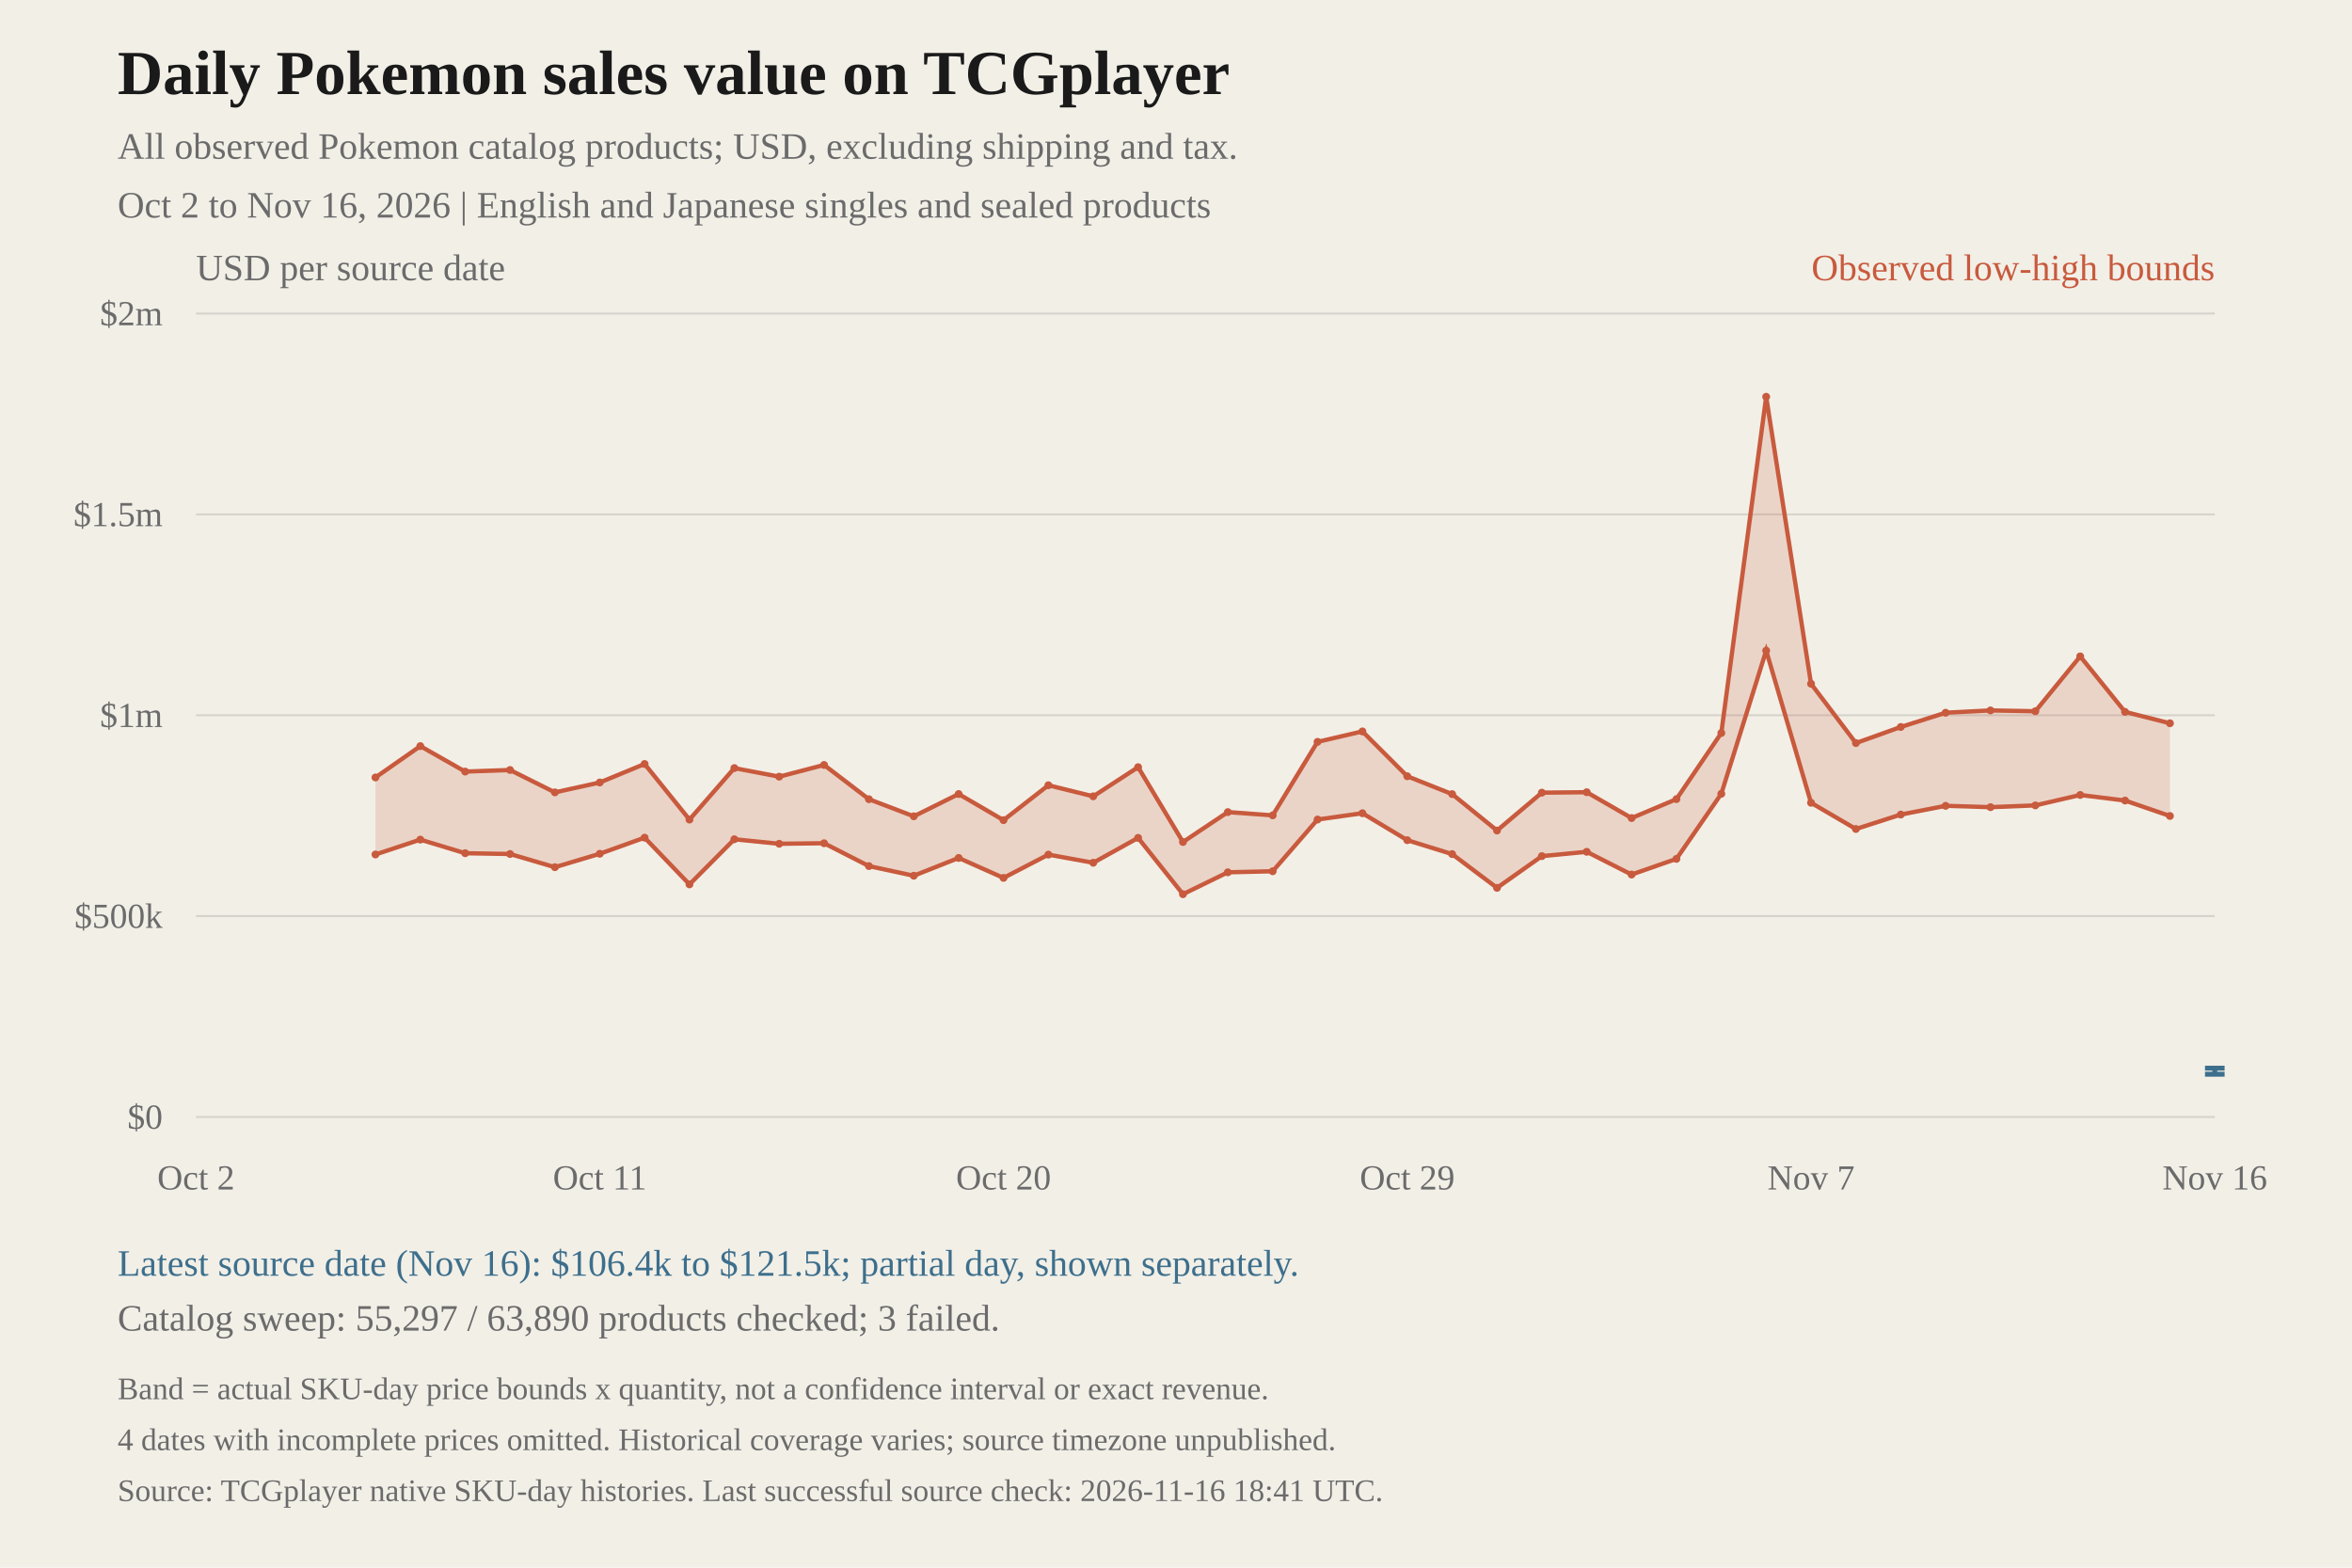
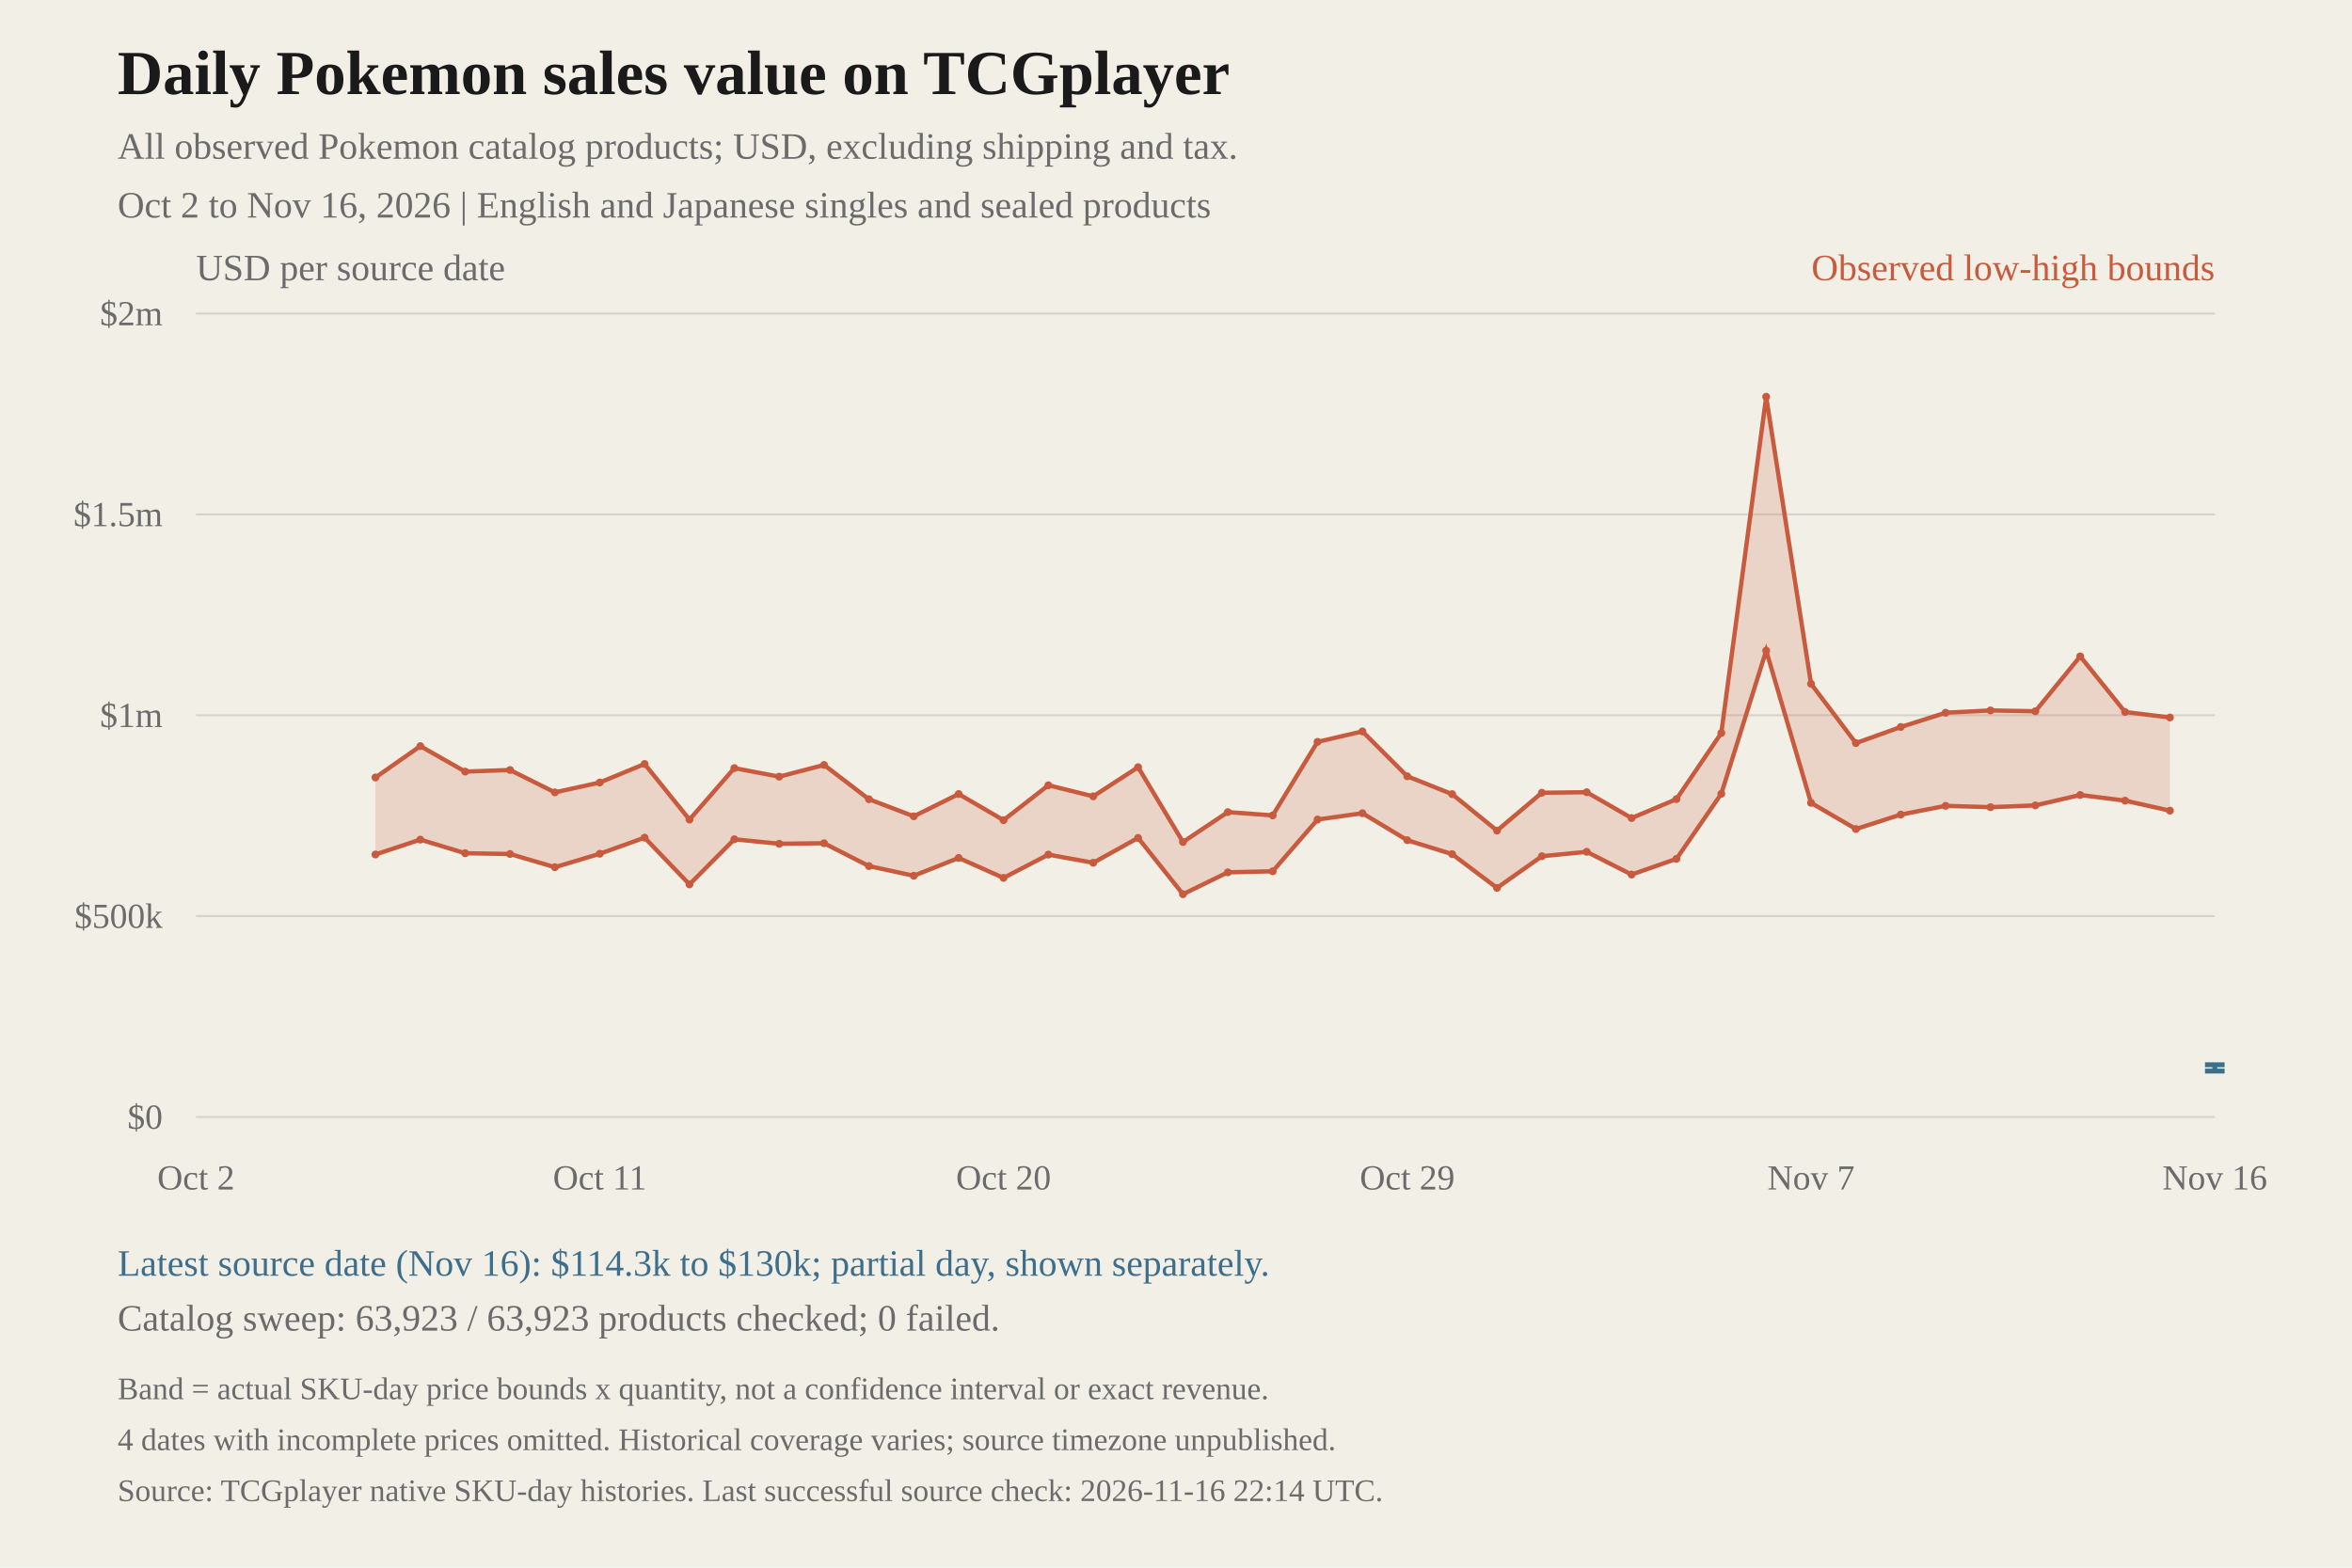
<svg xmlns="http://www.w3.org/2000/svg" width="1200" height="800" viewBox="0 0 1200 800" role="img" aria-labelledby="title description">
  <style>text{font-family:Georgia,"Liberation Serif","Times New Roman",serif;fill:#1A1A1A;font-size:19px}.title{font-size:32px;font-weight:600}.muted,.axis{fill:#6B6B6B}.axis{font-size:18px}.note{font-size:16px;fill:#6B6B6B}.grid{stroke:#D6D3CC;stroke-width:1}</style>
  <rect data-role="background" width="1200" height="800" fill="#F2EFE7" />
  <text x="60" y="48" class="title">Daily Pokemon sales value on TCGplayer</text>
  <text x="60" y="81" class="muted">All observed Pokemon catalog products; USD, excluding shipping and tax.</text>
  <text x="60" y="111" class="muted">Oct 2 to Nov 16, 2026 | English and Japanese singles and sealed products</text>
  <text x="100" y="143" class="muted">USD per source date</text>
  <text x="1130" y="143" text-anchor="end" style="fill:#C85A3D">Observed low-high bounds</text>
  <path d="M100,570H1130" class="grid" />
  <text x="83" y="576" class="axis" text-anchor="end">$0</text>
  <path d="M100,467.5H1130" class="grid" />
  <text x="83" y="473.5" class="axis" text-anchor="end">$500k</text>
  <path d="M100,365H1130" class="grid" />
  <text x="83" y="371" class="axis" text-anchor="end">$1m</text>
  <path d="M100,262.5H1130" class="grid" />
  <text x="83" y="268.5" class="axis" text-anchor="end">$1.5m</text>
  <path d="M100,160H1130" class="grid" />
  <text x="83" y="166" class="axis" text-anchor="end">$2m</text>
-   <polygon data-series="historical" points="191.556,396.744 214.444,380.745 237.333,393.742 260.222,392.934 283.111,404.354 306,399.317 328.889,389.861 351.778,418.25 374.667,391.961 397.556,396.338 420.444,390.359 443.333,407.849 466.222,416.566 489.111,405.196 512,418.531 534.889,400.715 557.778,406.371 580.667,391.494 603.556,429.682 626.444,414.418 649.333,416.087 672.222,378.572 695.111,373.24 718,396.129 740.889,405.239 763.778,423.829 786.667,404.498 809.556,404.273 832.444,417.461 855.333,407.797 878.222,374.057 901.111,202.471 924,348.921 946.889,379.197 969.778,370.981 992.667,363.711 1015.556,362.532 1038.444,362.947 1061.333,334.948 1084.222,363.282 1107.111,369.091 1107.111,416.403 1084.222,408.523 1061.333,405.678 1038.444,410.997 1015.556,411.905 992.667,411.221 969.778,415.68 946.889,423.045 924,409.663 901.111,332.027 878.222,405.067 855.333,438.283 832.444,446.289 809.556,434.677 786.667,436.893 763.778,453.078 740.889,435.853 718,428.753 695.111,414.989 672.222,418.215 649.333,444.605 626.444,445.144 603.556,456.316 580.667,427.574 557.778,440.269 534.889,436.114 512,447.996 489.111,437.808 466.222,446.89 443.333,441.968 420.444,430.31 397.556,430.576 374.667,428.283 351.778,451.308 328.889,427.463 306,435.683 283.111,442.538 260.222,435.799 237.333,435.406 214.444,428.459 191.556,436.048" fill="#C85A3D" fill-opacity="0.18" />
-   <polyline data-series="historical" points="191.556,436.048 214.444,428.459 237.333,435.406 260.222,435.799 283.111,442.538 306,435.683 328.889,427.463 351.778,451.308 374.667,428.283 397.556,430.576 420.444,430.31 443.333,441.968 466.222,446.89 489.111,437.808 512,447.996 534.889,436.114 557.778,440.269 580.667,427.574 603.556,456.316 626.444,445.144 649.333,444.605 672.222,418.215 695.111,414.989 718,428.753 740.889,435.853 763.778,453.078 786.667,436.893 809.556,434.677 832.444,446.289 855.333,438.283 878.222,405.067 901.111,332.027 924,409.663 946.889,423.045 969.778,415.68 992.667,411.221 1015.556,411.905 1038.444,410.997 1061.333,405.678 1084.222,408.523 1107.111,416.403" fill="none" stroke="#C85A3D" stroke-width="2.2" />
+   <polygon data-series="historical" points="191.556,396.744 214.444,380.745 237.333,393.742 260.222,392.934 283.111,404.354 306,399.317 328.889,389.861 351.778,418.25 374.667,391.961 397.556,396.338 420.444,390.359 443.333,407.849 466.222,416.566 489.111,405.196 512,418.533 534.889,400.715 557.778,406.373 580.667,391.504 603.556,429.682 626.444,414.421 649.333,416.104 672.222,378.572 695.111,373.24 718,396.133 740.889,405.253 763.778,423.852 786.667,404.542 809.556,404.273 832.444,417.461 855.333,407.798 878.222,374.059 901.111,202.474 924,348.954 946.889,379.207 969.778,370.987 992.667,363.711 1015.556,362.542 1038.444,362.954 1061.333,334.948 1084.222,363.332 1107.111,366.138 1107.111,413.691 1084.222,408.568 1061.333,405.678 1038.444,410.998 1015.556,411.911 992.667,411.221 969.778,415.685 946.889,423.054 924,409.695 901.111,332.03 878.222,405.067 855.333,438.283 832.444,446.29 809.556,434.677 786.667,436.936 763.778,453.101 740.889,435.863 718,428.756 695.111,414.989 672.222,418.215 649.333,444.619 626.444,445.147 603.556,456.316 580.667,427.581 557.778,440.27 534.889,436.114 512,447.997 489.111,437.808 466.222,446.89 443.333,441.968 420.444,430.31 397.556,430.576 374.667,428.283 351.778,451.308 328.889,427.463 306,435.683 283.111,442.538 260.222,435.799 237.333,435.406 214.444,428.459 191.556,436.048" fill="#C85A3D" fill-opacity="0.18" />
+   <polyline data-series="historical" points="191.556,436.048 214.444,428.459 237.333,435.406 260.222,435.799 283.111,442.538 306,435.683 328.889,427.463 351.778,451.308 374.667,428.283 397.556,430.576 420.444,430.31 443.333,441.968 466.222,446.89 489.111,437.808 512,447.997 534.889,436.114 557.778,440.27 580.667,427.581 603.556,456.316 626.444,445.147 649.333,444.619 672.222,418.215 695.111,414.989 718,428.756 740.889,435.863 763.778,453.101 786.667,436.936 809.556,434.677 832.444,446.29 855.333,438.283 878.222,405.067 901.111,332.03 924,409.695 946.889,423.054 969.778,415.685 992.667,411.221 1015.556,411.911 1038.444,410.998 1061.333,405.678 1084.222,408.568 1107.111,413.691" fill="none" stroke="#C85A3D" stroke-width="2.2" />
  <circle cx="191.556" cy="436.048" r="2" fill="#C85A3D" />
  <circle cx="214.444" cy="428.459" r="2" fill="#C85A3D" />
  <circle cx="237.333" cy="435.406" r="2" fill="#C85A3D" />
  <circle cx="260.222" cy="435.799" r="2" fill="#C85A3D" />
  <circle cx="283.111" cy="442.538" r="2" fill="#C85A3D" />
  <circle cx="306" cy="435.683" r="2" fill="#C85A3D" />
  <circle cx="328.889" cy="427.463" r="2" fill="#C85A3D" />
  <circle cx="351.778" cy="451.308" r="2" fill="#C85A3D" />
  <circle cx="374.667" cy="428.283" r="2" fill="#C85A3D" />
  <circle cx="397.556" cy="430.576" r="2" fill="#C85A3D" />
  <circle cx="420.444" cy="430.31" r="2" fill="#C85A3D" />
  <circle cx="443.333" cy="441.968" r="2" fill="#C85A3D" />
  <circle cx="466.222" cy="446.89" r="2" fill="#C85A3D" />
  <circle cx="489.111" cy="437.808" r="2" fill="#C85A3D" />
-   <circle cx="512" cy="447.996" r="2" fill="#C85A3D" />
+   <circle cx="512" cy="447.997" r="2" fill="#C85A3D" />
  <circle cx="534.889" cy="436.114" r="2" fill="#C85A3D" />
-   <circle cx="557.778" cy="440.269" r="2" fill="#C85A3D" />
-   <circle cx="580.667" cy="427.574" r="2" fill="#C85A3D" />
+   <circle cx="557.778" cy="440.27" r="2" fill="#C85A3D" />
+   <circle cx="580.667" cy="427.581" r="2" fill="#C85A3D" />
  <circle cx="603.556" cy="456.316" r="2" fill="#C85A3D" />
-   <circle cx="626.444" cy="445.144" r="2" fill="#C85A3D" />
-   <circle cx="649.333" cy="444.605" r="2" fill="#C85A3D" />
+   <circle cx="626.444" cy="445.147" r="2" fill="#C85A3D" />
+   <circle cx="649.333" cy="444.619" r="2" fill="#C85A3D" />
  <circle cx="672.222" cy="418.215" r="2" fill="#C85A3D" />
  <circle cx="695.111" cy="414.989" r="2" fill="#C85A3D" />
-   <circle cx="718" cy="428.753" r="2" fill="#C85A3D" />
-   <circle cx="740.889" cy="435.853" r="2" fill="#C85A3D" />
-   <circle cx="763.778" cy="453.078" r="2" fill="#C85A3D" />
-   <circle cx="786.667" cy="436.893" r="2" fill="#C85A3D" />
+   <circle cx="718" cy="428.756" r="2" fill="#C85A3D" />
+   <circle cx="740.889" cy="435.863" r="2" fill="#C85A3D" />
+   <circle cx="763.778" cy="453.101" r="2" fill="#C85A3D" />
+   <circle cx="786.667" cy="436.936" r="2" fill="#C85A3D" />
  <circle cx="809.556" cy="434.677" r="2" fill="#C85A3D" />
-   <circle cx="832.444" cy="446.289" r="2" fill="#C85A3D" />
+   <circle cx="832.444" cy="446.29" r="2" fill="#C85A3D" />
  <circle cx="855.333" cy="438.283" r="2" fill="#C85A3D" />
  <circle cx="878.222" cy="405.067" r="2" fill="#C85A3D" />
-   <circle cx="901.111" cy="332.027" r="2" fill="#C85A3D" />
-   <circle cx="924" cy="409.663" r="2" fill="#C85A3D" />
-   <circle cx="946.889" cy="423.045" r="2" fill="#C85A3D" />
-   <circle cx="969.778" cy="415.68" r="2" fill="#C85A3D" />
+   <circle cx="901.111" cy="332.03" r="2" fill="#C85A3D" />
+   <circle cx="924" cy="409.695" r="2" fill="#C85A3D" />
+   <circle cx="946.889" cy="423.054" r="2" fill="#C85A3D" />
+   <circle cx="969.778" cy="415.685" r="2" fill="#C85A3D" />
  <circle cx="992.667" cy="411.221" r="2" fill="#C85A3D" />
-   <circle cx="1015.556" cy="411.905" r="2" fill="#C85A3D" />
-   <circle cx="1038.444" cy="410.997" r="2" fill="#C85A3D" />
+   <circle cx="1015.556" cy="411.911" r="2" fill="#C85A3D" />
+   <circle cx="1038.444" cy="410.998" r="2" fill="#C85A3D" />
  <circle cx="1061.333" cy="405.678" r="2" fill="#C85A3D" />
-   <circle cx="1084.222" cy="408.523" r="2" fill="#C85A3D" />
-   <circle cx="1107.111" cy="416.403" r="2" fill="#C85A3D" />
-   <polyline data-series="historical" points="191.556,396.744 214.444,380.745 237.333,393.742 260.222,392.934 283.111,404.354 306,399.317 328.889,389.861 351.778,418.25 374.667,391.961 397.556,396.338 420.444,390.359 443.333,407.849 466.222,416.566 489.111,405.196 512,418.531 534.889,400.715 557.778,406.371 580.667,391.494 603.556,429.682 626.444,414.418 649.333,416.087 672.222,378.572 695.111,373.24 718,396.129 740.889,405.239 763.778,423.829 786.667,404.498 809.556,404.273 832.444,417.461 855.333,407.797 878.222,374.057 901.111,202.471 924,348.921 946.889,379.197 969.778,370.981 992.667,363.711 1015.556,362.532 1038.444,362.947 1061.333,334.948 1084.222,363.282 1107.111,369.091" fill="none" stroke="#C85A3D" stroke-width="2.2" />
+   <circle cx="1084.222" cy="408.568" r="2" fill="#C85A3D" />
+   <circle cx="1107.111" cy="413.691" r="2" fill="#C85A3D" />
+   <polyline data-series="historical" points="191.556,396.744 214.444,380.745 237.333,393.742 260.222,392.934 283.111,404.354 306,399.317 328.889,389.861 351.778,418.25 374.667,391.961 397.556,396.338 420.444,390.359 443.333,407.849 466.222,416.566 489.111,405.196 512,418.533 534.889,400.715 557.778,406.373 580.667,391.504 603.556,429.682 626.444,414.421 649.333,416.104 672.222,378.572 695.111,373.24 718,396.133 740.889,405.253 763.778,423.852 786.667,404.542 809.556,404.273 832.444,417.461 855.333,407.798 878.222,374.059 901.111,202.474 924,348.954 946.889,379.207 969.778,370.987 992.667,363.711 1015.556,362.542 1038.444,362.954 1061.333,334.948 1084.222,363.332 1107.111,366.138" fill="none" stroke="#C85A3D" stroke-width="2.2" />
  <circle cx="191.556" cy="396.744" r="2" fill="#C85A3D" />
  <circle cx="214.444" cy="380.745" r="2" fill="#C85A3D" />
  <circle cx="237.333" cy="393.742" r="2" fill="#C85A3D" />
  <circle cx="260.222" cy="392.934" r="2" fill="#C85A3D" />
  <circle cx="283.111" cy="404.354" r="2" fill="#C85A3D" />
  <circle cx="306" cy="399.317" r="2" fill="#C85A3D" />
  <circle cx="328.889" cy="389.861" r="2" fill="#C85A3D" />
  <circle cx="351.778" cy="418.25" r="2" fill="#C85A3D" />
  <circle cx="374.667" cy="391.961" r="2" fill="#C85A3D" />
  <circle cx="397.556" cy="396.338" r="2" fill="#C85A3D" />
  <circle cx="420.444" cy="390.359" r="2" fill="#C85A3D" />
  <circle cx="443.333" cy="407.849" r="2" fill="#C85A3D" />
  <circle cx="466.222" cy="416.566" r="2" fill="#C85A3D" />
  <circle cx="489.111" cy="405.196" r="2" fill="#C85A3D" />
-   <circle cx="512" cy="418.531" r="2" fill="#C85A3D" />
+   <circle cx="512" cy="418.533" r="2" fill="#C85A3D" />
  <circle cx="534.889" cy="400.715" r="2" fill="#C85A3D" />
-   <circle cx="557.778" cy="406.371" r="2" fill="#C85A3D" />
-   <circle cx="580.667" cy="391.494" r="2" fill="#C85A3D" />
+   <circle cx="557.778" cy="406.373" r="2" fill="#C85A3D" />
+   <circle cx="580.667" cy="391.504" r="2" fill="#C85A3D" />
  <circle cx="603.556" cy="429.682" r="2" fill="#C85A3D" />
-   <circle cx="626.444" cy="414.418" r="2" fill="#C85A3D" />
-   <circle cx="649.333" cy="416.087" r="2" fill="#C85A3D" />
+   <circle cx="626.444" cy="414.421" r="2" fill="#C85A3D" />
+   <circle cx="649.333" cy="416.104" r="2" fill="#C85A3D" />
  <circle cx="672.222" cy="378.572" r="2" fill="#C85A3D" />
  <circle cx="695.111" cy="373.24" r="2" fill="#C85A3D" />
-   <circle cx="718" cy="396.129" r="2" fill="#C85A3D" />
-   <circle cx="740.889" cy="405.239" r="2" fill="#C85A3D" />
-   <circle cx="763.778" cy="423.829" r="2" fill="#C85A3D" />
-   <circle cx="786.667" cy="404.498" r="2" fill="#C85A3D" />
+   <circle cx="718" cy="396.133" r="2" fill="#C85A3D" />
+   <circle cx="740.889" cy="405.253" r="2" fill="#C85A3D" />
+   <circle cx="763.778" cy="423.852" r="2" fill="#C85A3D" />
+   <circle cx="786.667" cy="404.542" r="2" fill="#C85A3D" />
  <circle cx="809.556" cy="404.273" r="2" fill="#C85A3D" />
  <circle cx="832.444" cy="417.461" r="2" fill="#C85A3D" />
-   <circle cx="855.333" cy="407.797" r="2" fill="#C85A3D" />
-   <circle cx="878.222" cy="374.057" r="2" fill="#C85A3D" />
-   <circle cx="901.111" cy="202.471" r="2" fill="#C85A3D" />
-   <circle cx="924" cy="348.921" r="2" fill="#C85A3D" />
-   <circle cx="946.889" cy="379.197" r="2" fill="#C85A3D" />
-   <circle cx="969.778" cy="370.981" r="2" fill="#C85A3D" />
+   <circle cx="855.333" cy="407.798" r="2" fill="#C85A3D" />
+   <circle cx="878.222" cy="374.059" r="2" fill="#C85A3D" />
+   <circle cx="901.111" cy="202.474" r="2" fill="#C85A3D" />
+   <circle cx="924" cy="348.954" r="2" fill="#C85A3D" />
+   <circle cx="946.889" cy="379.207" r="2" fill="#C85A3D" />
+   <circle cx="969.778" cy="370.987" r="2" fill="#C85A3D" />
  <circle cx="992.667" cy="363.711" r="2" fill="#C85A3D" />
-   <circle cx="1015.556" cy="362.532" r="2" fill="#C85A3D" />
-   <circle cx="1038.444" cy="362.947" r="2" fill="#C85A3D" />
+   <circle cx="1015.556" cy="362.542" r="2" fill="#C85A3D" />
+   <circle cx="1038.444" cy="362.954" r="2" fill="#C85A3D" />
  <circle cx="1061.333" cy="334.948" r="2" fill="#C85A3D" />
-   <circle cx="1084.222" cy="363.282" r="2" fill="#C85A3D" />
-   <circle cx="1107.111" cy="369.091" r="2" fill="#C85A3D" />
-   <path data-series="partial-day" d="M1130,548.189V545.097M1125,548.189h10M1125,545.097h10" fill="none" stroke="#3D6F8C" stroke-width="2.5" />
+   <circle cx="1084.222" cy="363.332" r="2" fill="#C85A3D" />
+   <circle cx="1107.111" cy="366.138" r="2" fill="#C85A3D" />
+   <path data-series="partial-day" d="M1130,546.574V543.355M1125,546.574h10M1125,543.355h10" fill="none" stroke="#3D6F8C" stroke-width="2.5" />
  <text x="100" y="607" class="axis" text-anchor="middle">Oct 2</text>
  <text x="306" y="607" class="axis" text-anchor="middle">Oct 11</text>
  <text x="512" y="607" class="axis" text-anchor="middle">Oct 20</text>
  <text x="718" y="607" class="axis" text-anchor="middle">Oct 29</text>
  <text x="924" y="607" class="axis" text-anchor="middle">Nov 7</text>
  <text x="1130" y="607" class="axis" text-anchor="middle">Nov 16</text>
-   <text x="60" y="651" style="fill:#3D6F8C">Latest source date (Nov 16): $106.4k to $121.5k; partial day, shown separately.</text>
-   <text x="60" y="679" class="muted">Catalog sweep: 55,297 / 63,890 products checked; 3 failed.</text>
+   <text x="60" y="651" style="fill:#3D6F8C">Latest source date (Nov 16): $114.3k to $130k; partial day, shown separately.</text>
+   <text x="60" y="679" class="muted">Catalog sweep: 63,923 / 63,923 products checked; 0 failed.</text>
  <text x="60" y="714" class="note">Band = actual SKU-day price bounds x quantity, not a confidence interval or exact revenue.</text>
  <text x="60" y="740" class="note">4 dates with incomplete prices omitted. Historical coverage varies; source timezone unpublished.</text>
-   <text x="60" y="766" class="note">Source: TCGplayer native SKU-day histories. Last successful source check: 2026-11-16 18:41 UTC.</text>
+   <text x="60" y="766" class="note">Source: TCGplayer native SKU-day histories. Last successful source check: 2026-11-16 22:14 UTC.</text>
</svg>
